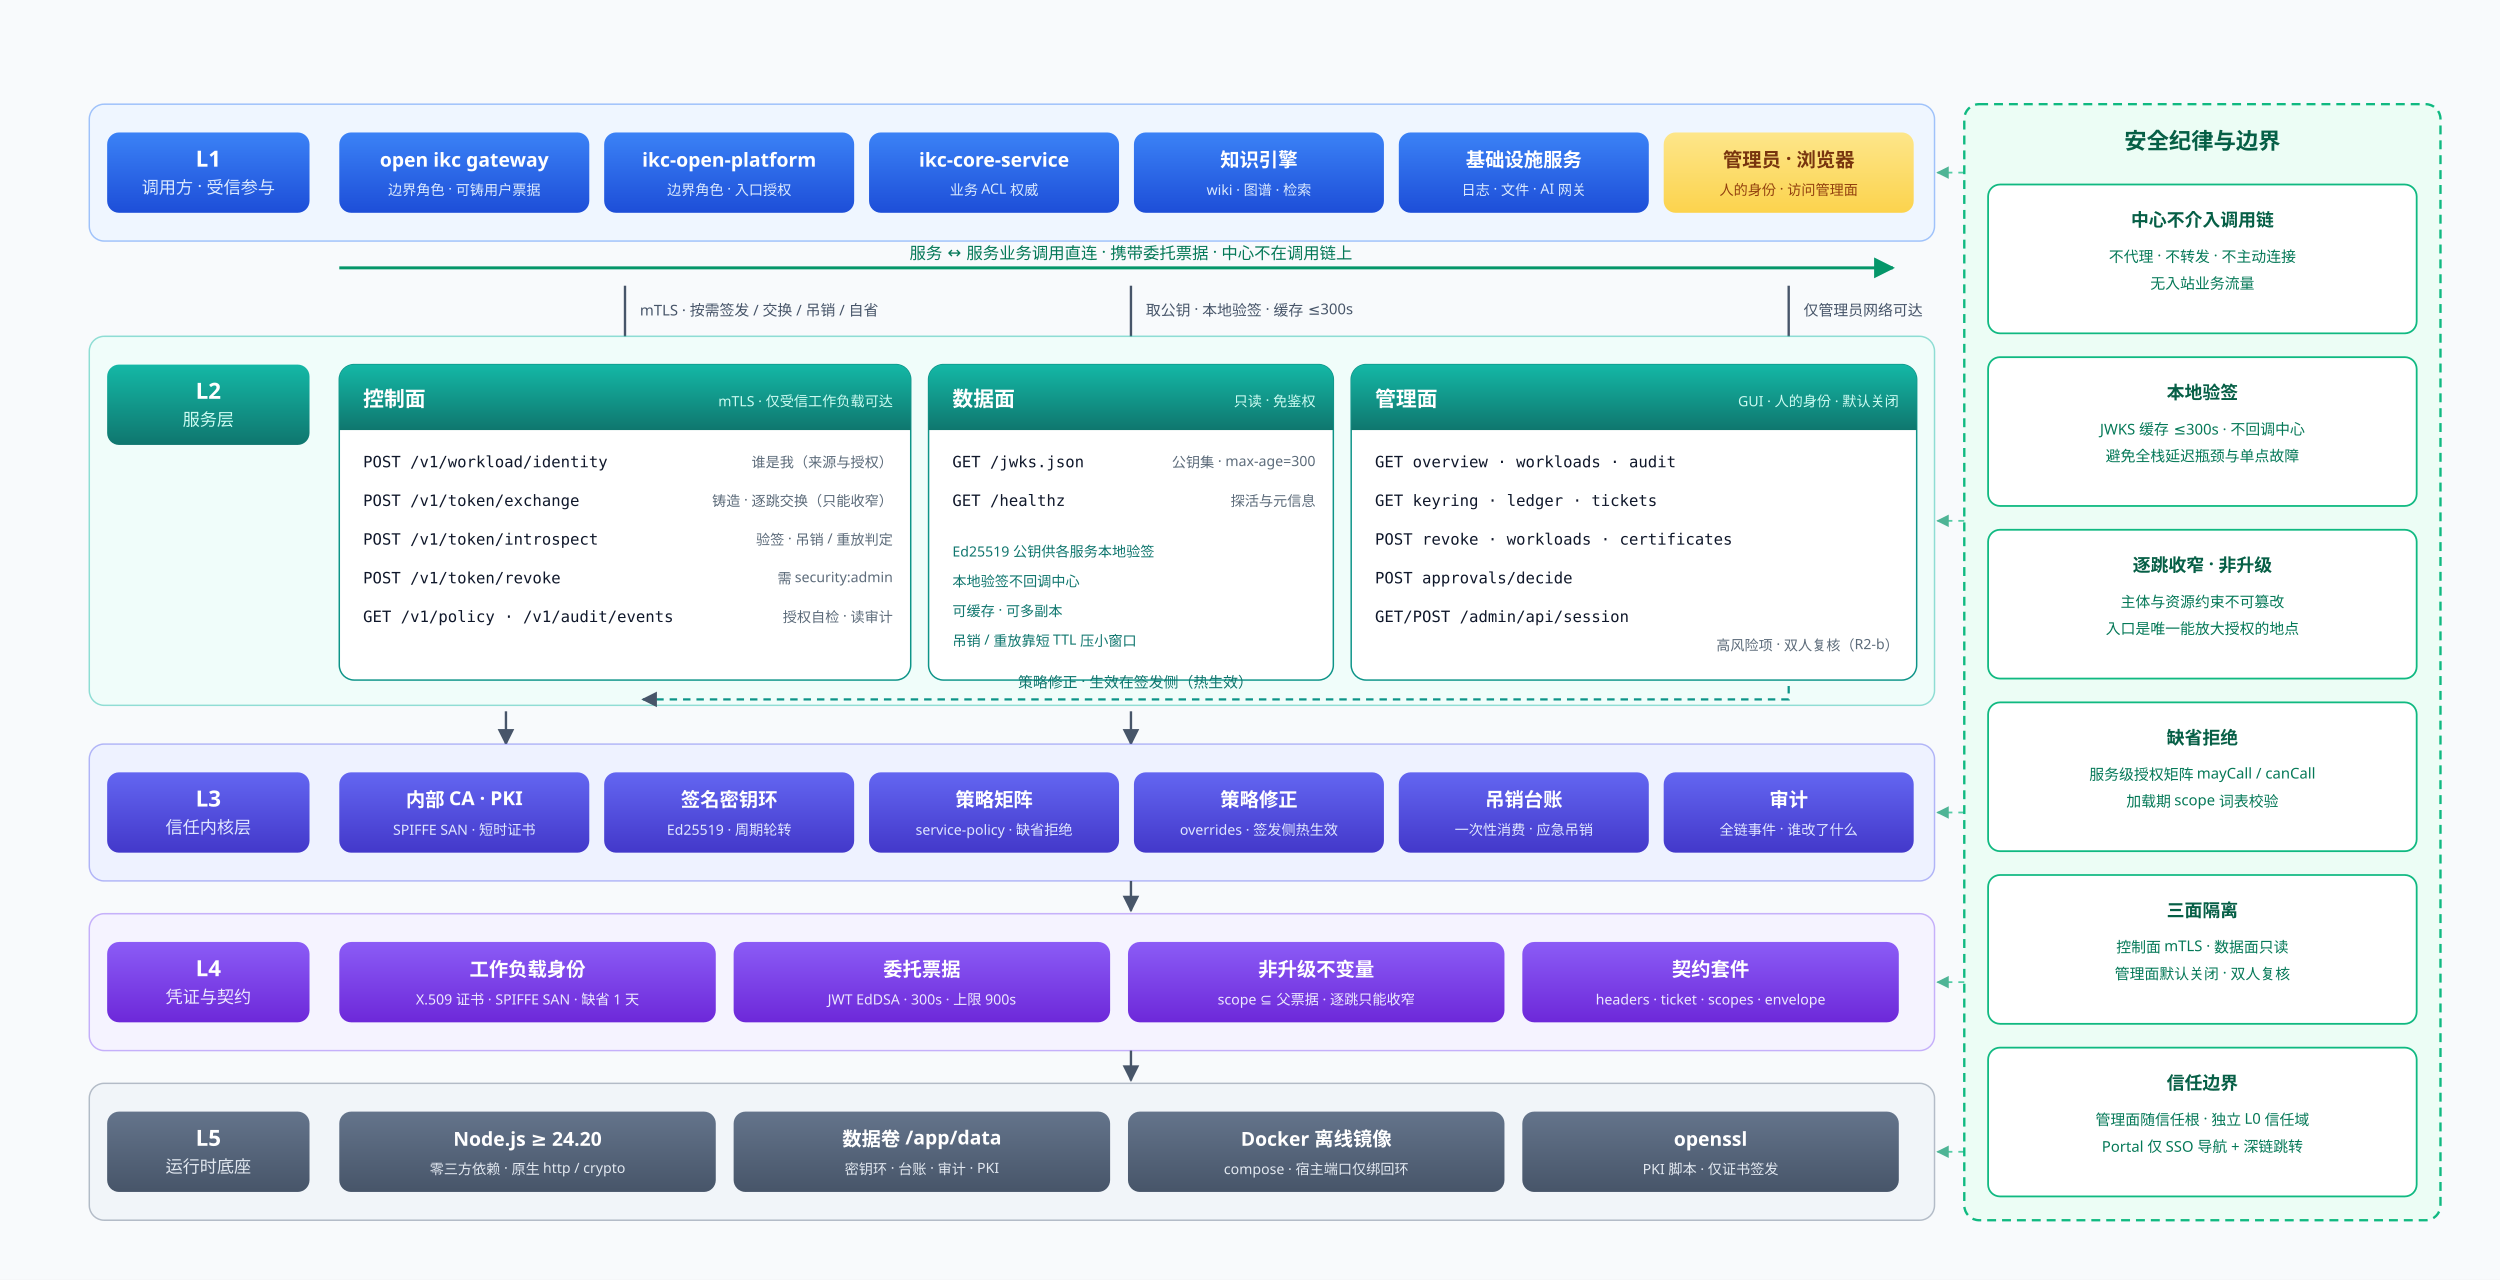
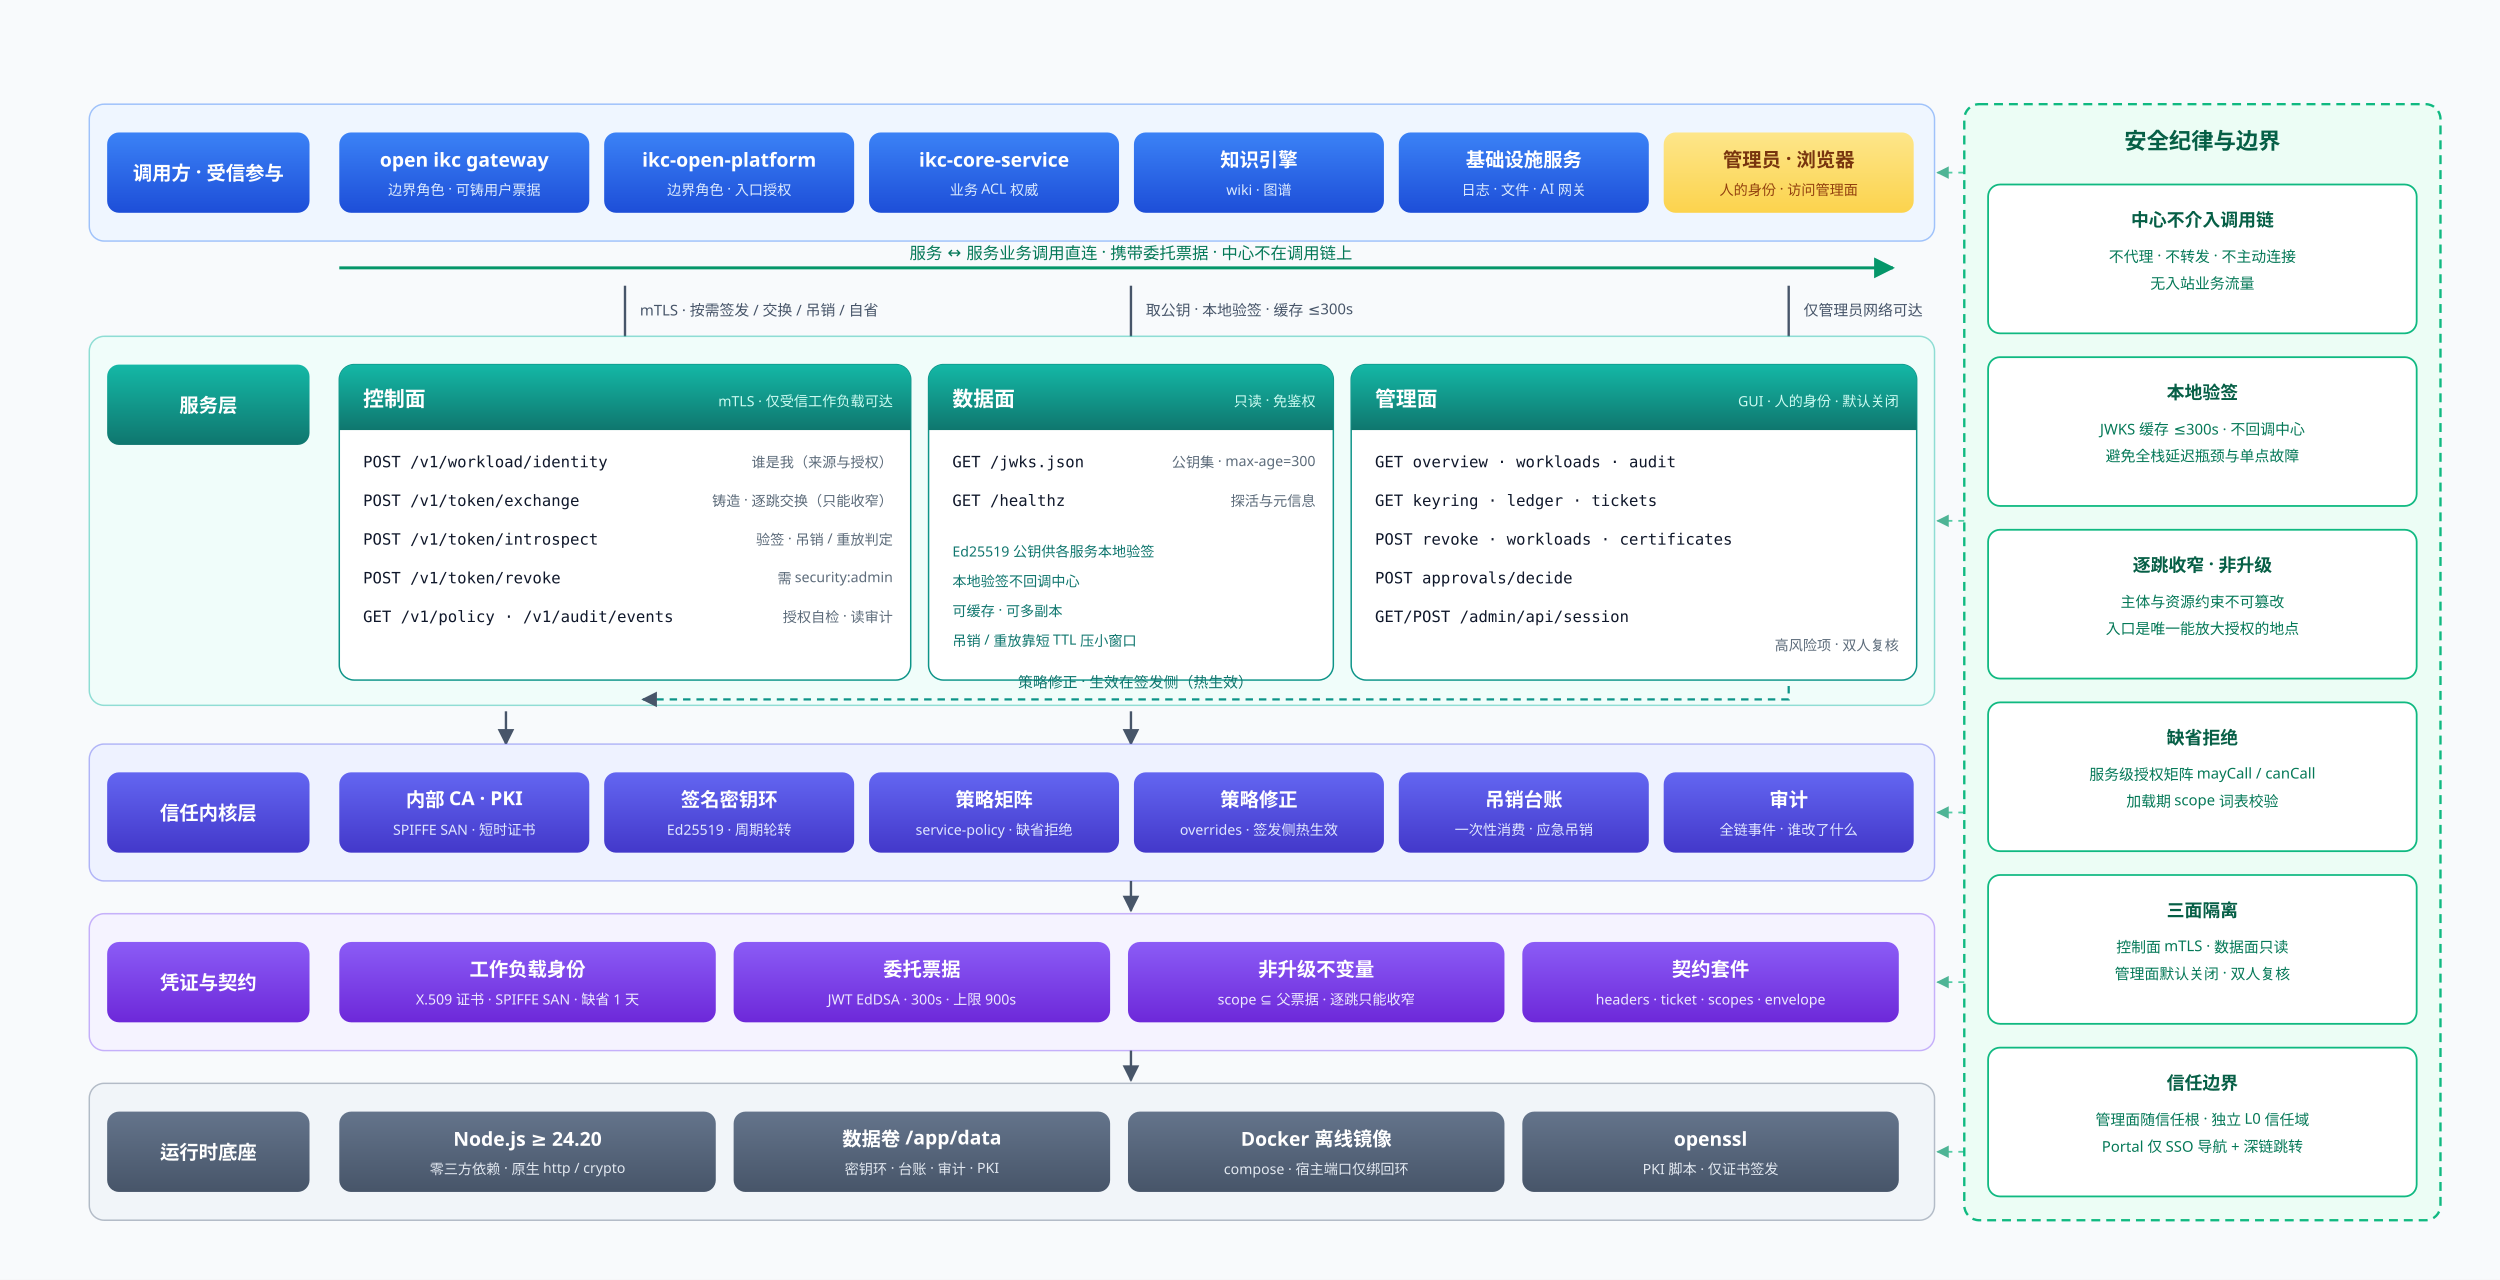
<svg xmlns="http://www.w3.org/2000/svg" viewBox="0 0 1680 860" font-family="'PingFang SC','Microsoft YaHei','Noto Sans SC',sans-serif">
  <defs>
    <linearGradient id="gBlue" x1="0" y1="0" x2="0" y2="1">
      <stop offset="0" stop-color="#3b82f6" />
      <stop offset="1" stop-color="#1d4ed8" />
    </linearGradient>
    <linearGradient id="gTeal" x1="0" y1="0" x2="0" y2="1">
      <stop offset="0" stop-color="#14b8a6" />
      <stop offset="1" stop-color="#0f766e" />
    </linearGradient>
    <linearGradient id="gIndigo" x1="0" y1="0" x2="0" y2="1">
      <stop offset="0" stop-color="#6366f1" />
      <stop offset="1" stop-color="#4338ca" />
    </linearGradient>
    <linearGradient id="gViolet" x1="0" y1="0" x2="0" y2="1">
      <stop offset="0" stop-color="#8b5cf6" />
      <stop offset="1" stop-color="#6d28d9" />
    </linearGradient>
    <linearGradient id="gSlate" x1="0" y1="0" x2="0" y2="1">
      <stop offset="0" stop-color="#64748b" />
      <stop offset="1" stop-color="#475569" />
    </linearGradient>
    <linearGradient id="gAmber" x1="0" y1="0" x2="0" y2="1">
      <stop offset="0" stop-color="#fde68a" />
      <stop offset="1" stop-color="#fcd34d" />
    </linearGradient>
    <marker id="arrow" viewBox="0 0 10 10" refX="9" refY="5" markerWidth="7" markerHeight="7" orient="auto-start-reverse">
      <path d="M 0 0 L 10 5 L 0 10 z" fill="#475569" />
    </marker>
    <marker id="arrowGreen" viewBox="0 0 10 10" refX="9" refY="5" markerWidth="7" markerHeight="7" orient="auto-start-reverse">
      <path d="M 0 0 L 10 5 L 0 10 z" fill="#059669" />
    </marker>
  </defs>
  <rect x="0" y="0" width="1680" height="860" fill="#f8fafc" />
  <rect x="60" y="70" width="1240" height="92" rx="10" fill="#eff6ff" stroke="#3b82f6" stroke-opacity=".45" />
  <rect x="72" y="89" width="136" height="54" rx="8" fill="url(#gBlue)" />
-   <text x="140" y="112" text-anchor="middle" font-size="15" font-weight="bold" fill="#ffffff">L1</text>
-   <text x="140" y="130" text-anchor="middle" font-size="11.5" fill="#dbeafe">调用方 · 受信参与</text>
+   <text x="140" y="121" text-anchor="middle" font-size="13" font-weight="bold" fill="#ffffff">调用方 · 受信参与</text>
  <g text-anchor="middle">
    <rect x="228" y="89" width="168" height="54" rx="8" fill="url(#gBlue)" />
    <text x="312" y="112" font-size="13" font-weight="bold" fill="#ffffff">open ikc gateway</text>
    <text x="312" y="131" font-size="9.5" fill="#dbeafe">边界角色 · 可铸用户票据</text>
    <rect x="406" y="89" width="168" height="54" rx="8" fill="url(#gBlue)" />
    <text x="490" y="112" font-size="13" font-weight="bold" fill="#ffffff">ikc-open-platform</text>
    <text x="490" y="131" font-size="9.5" fill="#dbeafe">边界角色 · 入口授权</text>
    <rect x="584" y="89" width="168" height="54" rx="8" fill="url(#gBlue)" />
    <text x="668" y="112" font-size="13" font-weight="bold" fill="#ffffff">ikc-core-service</text>
    <text x="668" y="131" font-size="9.5" fill="#dbeafe">业务 ACL 权威</text>
    <rect x="762" y="89" width="168" height="54" rx="8" fill="url(#gBlue)" />
    <text x="846" y="112" font-size="13" font-weight="bold" fill="#ffffff">知识引擎</text>
-     <text x="846" y="131" font-size="9.5" fill="#dbeafe">wiki · 图谱 · 检索</text>
+     <text x="846" y="131" font-size="9.5" fill="#dbeafe">wiki · 图谱</text>
    <rect x="940" y="89" width="168" height="54" rx="8" fill="url(#gBlue)" />
    <text x="1024" y="112" font-size="13" font-weight="bold" fill="#ffffff">基础设施服务</text>
    <text x="1024" y="131" font-size="9.5" fill="#dbeafe">日志 · 文件 · AI 网关</text>
    <rect x="1118" y="89" width="168" height="54" rx="8" fill="url(#gAmber)" />
    <text x="1202" y="112" font-size="13" font-weight="bold" fill="#78350f">管理员 · 浏览器</text>
    <text x="1202" y="131" font-size="9.5" fill="#92400e">人的身份 · 访问管理面</text>
  </g>
  <line x1="228" y1="180" x2="1272" y2="180" stroke="#059669" stroke-width="2" marker-end="url(#arrowGreen)" />
  <text x="760" y="174" text-anchor="middle" font-size="11" fill="#047857">服务 ↔ 服务业务调用直连 · 携带委托票据 · 中心不在调用链上</text>
  <line x1="420" y1="192" x2="420" y2="241" stroke="#475569" stroke-width="1.6" marker-end="url(#arrow)" />
  <text x="430" y="212" font-size="10" fill="#475569">mTLS · 按需签发 / 交换 / 吊销 / 自省</text>
  <line x1="760" y1="192" x2="760" y2="241" stroke="#475569" stroke-width="1.6" marker-end="url(#arrow)" />
  <text x="770" y="212" font-size="10" fill="#475569">取公钥 · 本地验签 · 缓存 ≤300s</text>
  <line x1="1202" y1="192" x2="1202" y2="241" stroke="#475569" stroke-width="1.6" marker-end="url(#arrow)" />
  <text x="1212" y="212" font-size="10" fill="#475569">仅管理员网络可达</text>
  <rect x="60" y="226" width="1240" height="248" rx="10" fill="#f0fdfa" stroke="#14b8a6" stroke-opacity=".45" />
  <rect x="72" y="245" width="136" height="54" rx="8" fill="url(#gTeal)" />
-   <text x="140" y="268" text-anchor="middle" font-size="15" font-weight="bold" fill="#ffffff">L2</text>
-   <text x="140" y="286" text-anchor="middle" font-size="11.5" fill="#ccfbf1">服务层</text>
+   <text x="140" y="277" text-anchor="middle" font-size="13" font-weight="bold" fill="#ffffff">服务层</text>
  <rect x="228" y="245" width="384" height="212" rx="10" fill="#ffffff" stroke="#0d9488" />
  <path d="M228,255 A10,10 0 0 1 238,245 L602,245 A10,10 0 0 1 612,255 L612,289 L228,289 Z" fill="url(#gTeal)" />
  <text x="244" y="273" font-size="14" font-weight="bold" fill="#ffffff">控制面</text>
  <text x="600" y="273" text-anchor="end" font-size="9.5" fill="#ccfbf1">mTLS · 仅受信工作负载可达</text>
  <g font-family="'SF Mono','DejaVu Sans Mono',Consolas,monospace" font-size="10.5" fill="#0f172a">
    <text x="244" y="314">POST /v1/workload/identity</text>
    <text x="244" y="340">POST /v1/token/exchange</text>
    <text x="244" y="366">POST /v1/token/introspect</text>
    <text x="244" y="392">POST /v1/token/revoke</text>
    <text x="244" y="418">GET /v1/policy · /v1/audit/events</text>
  </g>
  <g text-anchor="end" font-size="9.5" fill="#5c6b7a">
    <text x="600" y="314">谁是我（来源与授权）</text>
    <text x="600" y="340">铸造 · 逐跳交换（只能收窄）</text>
    <text x="600" y="366">验签 · 吊销 / 重放判定</text>
    <text x="600" y="392">需 security:admin</text>
    <text x="600" y="418">授权自检 · 读审计</text>
  </g>
  <rect x="624" y="245" width="272" height="212" rx="10" fill="#ffffff" stroke="#0d9488" />
  <path d="M624,255 A10,10 0 0 1 634,245 L886,245 A10,10 0 0 1 896,255 L896,289 L624,289 Z" fill="url(#gTeal)" />
  <text x="640" y="273" font-size="14" font-weight="bold" fill="#ffffff">数据面</text>
  <text x="884" y="273" text-anchor="end" font-size="9.5" fill="#ccfbf1">只读 · 免鉴权</text>
  <g font-family="'SF Mono','DejaVu Sans Mono',Consolas,monospace" font-size="10.5" fill="#0f172a">
    <text x="640" y="314">GET /jwks.json</text>
    <text x="640" y="340">GET /healthz</text>
  </g>
  <g text-anchor="end" font-size="9.5" fill="#5c6b7a">
    <text x="884" y="314">公钥集 · max-age=300</text>
    <text x="884" y="340">探活与元信息</text>
  </g>
  <g font-size="9.5" fill="#0f766e">
    <text x="640" y="374">Ed25519 公钥供各服务本地验签</text>
    <text x="640" y="394">本地验签不回调中心</text>
    <text x="640" y="414">可缓存 · 可多副本</text>
    <text x="640" y="434">吊销 / 重放靠短 TTL 压小窗口</text>
  </g>
  <rect x="908" y="245" width="380" height="212" rx="10" fill="#ffffff" stroke="#0d9488" />
  <path d="M908,255 A10,10 0 0 1 918,245 L1278,245 A10,10 0 0 1 1288,255 L1288,289 L908,289 Z" fill="url(#gTeal)" />
  <text x="924" y="273" font-size="14" font-weight="bold" fill="#ffffff">管理面</text>
  <text x="1276" y="273" text-anchor="end" font-size="9.5" fill="#ccfbf1">GUI · 人的身份 · 默认关闭</text>
  <g font-family="'SF Mono','DejaVu Sans Mono',Consolas,monospace" font-size="10.5" fill="#0f172a">
    <text x="924" y="314">GET overview · workloads · audit</text>
    <text x="924" y="340">GET keyring · ledger · tickets</text>
    <text x="924" y="366">POST revoke · workloads · certificates</text>
    <text x="924" y="392">POST approvals/decide</text>
    <text x="924" y="418">GET/POST /admin/api/session</text>
  </g>
  <g text-anchor="end" font-size="9.5" fill="#5c6b7a">
-     <text x="1276" y="437">高风险项 · 双人复核（R2-b）</text>
+     <text x="1276" y="437">高风险项 · 双人复核</text>
  </g>
  <path d="M1202,461 V470 H432" fill="none" stroke="#0d9488" stroke-width="1.5" stroke-dasharray="5 4" marker-end="url(#arrow)" />
  <text x="763" y="462" text-anchor="middle" font-size="10" fill="#0f766e">策略修正 · 生效在签发侧（热生效）</text>
  <line x1="340" y1="478" x2="340" y2="500" stroke="#475569" stroke-width="1.6" marker-end="url(#arrow)" />
  <line x1="760" y1="478" x2="760" y2="500" stroke="#475569" stroke-width="1.6" marker-end="url(#arrow)" />
  <rect x="60" y="500" width="1240" height="92" rx="10" fill="#eef2ff" stroke="#6366f1" stroke-opacity=".45" />
  <rect x="72" y="519" width="136" height="54" rx="8" fill="url(#gIndigo)" />
-   <text x="140" y="542" text-anchor="middle" font-size="15" font-weight="bold" fill="#ffffff">L3</text>
-   <text x="140" y="560" text-anchor="middle" font-size="11.5" fill="#e0e7ff">信任内核层</text>
+   <text x="140" y="551" text-anchor="middle" font-size="13" font-weight="bold" fill="#ffffff">信任内核层</text>
  <g text-anchor="middle">
    <rect x="228" y="519" width="168" height="54" rx="8" fill="url(#gIndigo)" />
    <text x="312" y="542" font-size="13" font-weight="bold" fill="#ffffff">内部 CA · PKI</text>
    <text x="312" y="561" font-size="9.5" fill="#e0e7ff">SPIFFE SAN · 短时证书</text>
    <rect x="406" y="519" width="168" height="54" rx="8" fill="url(#gIndigo)" />
    <text x="490" y="542" font-size="13" font-weight="bold" fill="#ffffff">签名密钥环</text>
    <text x="490" y="561" font-size="9.5" fill="#e0e7ff">Ed25519 · 周期轮转</text>
    <rect x="584" y="519" width="168" height="54" rx="8" fill="url(#gIndigo)" />
    <text x="668" y="542" font-size="13" font-weight="bold" fill="#ffffff">策略矩阵</text>
    <text x="668" y="561" font-size="9.5" fill="#e0e7ff">service-policy · 缺省拒绝</text>
    <rect x="762" y="519" width="168" height="54" rx="8" fill="url(#gIndigo)" />
    <text x="846" y="542" font-size="13" font-weight="bold" fill="#ffffff">策略修正</text>
    <text x="846" y="561" font-size="9.5" fill="#e0e7ff">overrides · 签发侧热生效</text>
    <rect x="940" y="519" width="168" height="54" rx="8" fill="url(#gIndigo)" />
    <text x="1024" y="542" font-size="13" font-weight="bold" fill="#ffffff">吊销台账</text>
    <text x="1024" y="561" font-size="9.5" fill="#e0e7ff">一次性消费 · 应急吊销</text>
    <rect x="1118" y="519" width="168" height="54" rx="8" fill="url(#gIndigo)" />
    <text x="1202" y="542" font-size="13" font-weight="bold" fill="#ffffff">审计</text>
    <text x="1202" y="561" font-size="9.5" fill="#e0e7ff">全链事件 · 谁改了什么</text>
  </g>
  <line x1="760" y1="592" x2="760" y2="612" stroke="#475569" stroke-width="1.6" marker-end="url(#arrow)" />
  <rect x="60" y="614" width="1240" height="92" rx="10" fill="#f5f3ff" stroke="#8b5cf6" stroke-opacity=".45" />
  <rect x="72" y="633" width="136" height="54" rx="8" fill="url(#gViolet)" />
-   <text x="140" y="656" text-anchor="middle" font-size="15" font-weight="bold" fill="#ffffff">L4</text>
-   <text x="140" y="674" text-anchor="middle" font-size="11.5" fill="#ede9fe">凭证与契约</text>
+   <text x="140" y="665" text-anchor="middle" font-size="13" font-weight="bold" fill="#ffffff">凭证与契约</text>
  <g text-anchor="middle">
    <rect x="228" y="633" width="253" height="54" rx="8" fill="url(#gViolet)" />
    <text x="354.5" y="656" font-size="13" font-weight="bold" fill="#ffffff">工作负载身份</text>
    <text x="354.5" y="675" font-size="9.5" fill="#ede9fe">X.509 证书 · SPIFFE SAN · 缺省 1 天</text>
    <rect x="493" y="633" width="253" height="54" rx="8" fill="url(#gViolet)" />
    <text x="619.5" y="656" font-size="13" font-weight="bold" fill="#ffffff">委托票据</text>
    <text x="619.5" y="675" font-size="9.5" fill="#ede9fe">JWT EdDSA · 300s · 上限 900s</text>
    <rect x="758" y="633" width="253" height="54" rx="8" fill="url(#gViolet)" />
    <text x="884.5" y="656" font-size="13" font-weight="bold" fill="#ffffff">非升级不变量</text>
    <text x="884.5" y="675" font-size="9.5" fill="#ede9fe">scope ⊆ 父票据 · 逐跳只能收窄</text>
    <rect x="1023" y="633" width="253" height="54" rx="8" fill="url(#gViolet)" />
    <text x="1149.5" y="656" font-size="13" font-weight="bold" fill="#ffffff">契约套件</text>
    <text x="1149.5" y="675" font-size="9.5" fill="#ede9fe">headers · ticket · scopes · envelope</text>
  </g>
  <line x1="760" y1="706" x2="760" y2="726" stroke="#475569" stroke-width="1.6" marker-end="url(#arrow)" />
  <rect x="60" y="728" width="1240" height="92" rx="10" fill="#f1f5f9" stroke="#64748b" stroke-opacity=".45" />
  <rect x="72" y="747" width="136" height="54" rx="8" fill="url(#gSlate)" />
-   <text x="140" y="770" text-anchor="middle" font-size="15" font-weight="bold" fill="#ffffff">L5</text>
-   <text x="140" y="788" text-anchor="middle" font-size="11.5" fill="#e2e8f0">运行时底座</text>
+   <text x="140" y="779" text-anchor="middle" font-size="13" font-weight="bold" fill="#ffffff">运行时底座</text>
  <g text-anchor="middle">
    <rect x="228" y="747" width="253" height="54" rx="8" fill="url(#gSlate)" />
    <text x="354.5" y="770" font-size="13" font-weight="bold" fill="#ffffff">Node.js ≥ 24.20</text>
    <text x="354.5" y="789" font-size="9.5" fill="#e2e8f0">零三方依赖 · 原生 http / crypto</text>
    <rect x="493" y="747" width="253" height="54" rx="8" fill="url(#gSlate)" />
    <text x="619.5" y="770" font-size="13" font-weight="bold" fill="#ffffff">数据卷 /app/data</text>
    <text x="619.5" y="789" font-size="9.5" fill="#e2e8f0">密钥环 · 台账 · 审计 · PKI</text>
    <rect x="758" y="747" width="253" height="54" rx="8" fill="url(#gSlate)" />
    <text x="884.5" y="770" font-size="13" font-weight="bold" fill="#ffffff">Docker 离线镜像</text>
    <text x="884.5" y="789" font-size="9.5" fill="#e2e8f0">compose · 宿主端口仅绑回环</text>
    <rect x="1023" y="747" width="253" height="54" rx="8" fill="url(#gSlate)" />
    <text x="1149.5" y="770" font-size="13" font-weight="bold" fill="#ffffff">openssl</text>
    <text x="1149.5" y="789" font-size="9.5" fill="#e2e8f0">PKI 脚本 · 仅证书签发</text>
  </g>
  <rect x="1320" y="70" width="320" height="750" rx="10" fill="#ecfdf5" stroke="#10b981" stroke-width="1.6" stroke-dasharray="6 4" />
  <text x="1480" y="100" text-anchor="middle" font-size="15" font-weight="bold" fill="#065f46">安全纪律与边界</text>
  <g text-anchor="middle">
    <rect x="1336" y="124" width="288" height="100" rx="8" fill="#ffffff" stroke="#10b981" stroke-width="1.2" />
    <text x="1480" y="152" font-size="12" font-weight="bold" fill="#065f46">中心不介入调用链</text>
    <text x="1480" y="176" font-size="10" fill="#047857">不代理 · 不转发 · 不主动连接</text>
    <text x="1480" y="194" font-size="10" fill="#047857">无入站业务流量</text>
    <rect x="1336" y="240" width="288" height="100" rx="8" fill="#ffffff" stroke="#10b981" stroke-width="1.2" />
    <text x="1480" y="268" font-size="12" font-weight="bold" fill="#065f46">本地验签</text>
    <text x="1480" y="292" font-size="10" fill="#047857">JWKS 缓存 ≤300s · 不回调中心</text>
    <text x="1480" y="310" font-size="10" fill="#047857">避免全栈延迟瓶颈与单点故障</text>
    <rect x="1336" y="356" width="288" height="100" rx="8" fill="#ffffff" stroke="#10b981" stroke-width="1.2" />
    <text x="1480" y="384" font-size="12" font-weight="bold" fill="#065f46">逐跳收窄 · 非升级</text>
    <text x="1480" y="408" font-size="10" fill="#047857">主体与资源约束不可篡改</text>
    <text x="1480" y="426" font-size="10" fill="#047857">入口是唯一能放大授权的地点</text>
    <rect x="1336" y="472" width="288" height="100" rx="8" fill="#ffffff" stroke="#10b981" stroke-width="1.2" />
    <text x="1480" y="500" font-size="12" font-weight="bold" fill="#065f46">缺省拒绝</text>
    <text x="1480" y="524" font-size="10" fill="#047857">服务级授权矩阵 mayCall / canCall</text>
    <text x="1480" y="542" font-size="10" fill="#047857">加载期 scope 词表校验</text>
    <rect x="1336" y="588" width="288" height="100" rx="8" fill="#ffffff" stroke="#10b981" stroke-width="1.2" />
    <text x="1480" y="616" font-size="12" font-weight="bold" fill="#065f46">三面隔离</text>
    <text x="1480" y="640" font-size="10" fill="#047857">控制面 mTLS · 数据面只读</text>
    <text x="1480" y="658" font-size="10" fill="#047857">管理面默认关闭 · 双人复核</text>
    <rect x="1336" y="704" width="288" height="100" rx="8" fill="#ffffff" stroke="#10b981" stroke-width="1.2" />
    <text x="1480" y="732" font-size="12" font-weight="bold" fill="#065f46">信任边界</text>
    <text x="1480" y="756" font-size="10" fill="#047857">管理面随信任根 · 独立 L0 信任域</text>
    <text x="1480" y="774" font-size="10" fill="#047857">Portal 仅 SSO 导航 + 深链跳转</text>
  </g>
  <g stroke="#10b981" stroke-width="1.2" stroke-dasharray="4 4" opacity=".7">
    <line x1="1320" y1="116" x2="1302" y2="116" marker-end="url(#arrowGreen)" />
    <line x1="1320" y1="350" x2="1302" y2="350" marker-end="url(#arrowGreen)" />
    <line x1="1320" y1="546" x2="1302" y2="546" marker-end="url(#arrowGreen)" />
    <line x1="1320" y1="660" x2="1302" y2="660" marker-end="url(#arrowGreen)" />
    <line x1="1320" y1="774" x2="1302" y2="774" marker-end="url(#arrowGreen)" />
  </g>
</svg>
